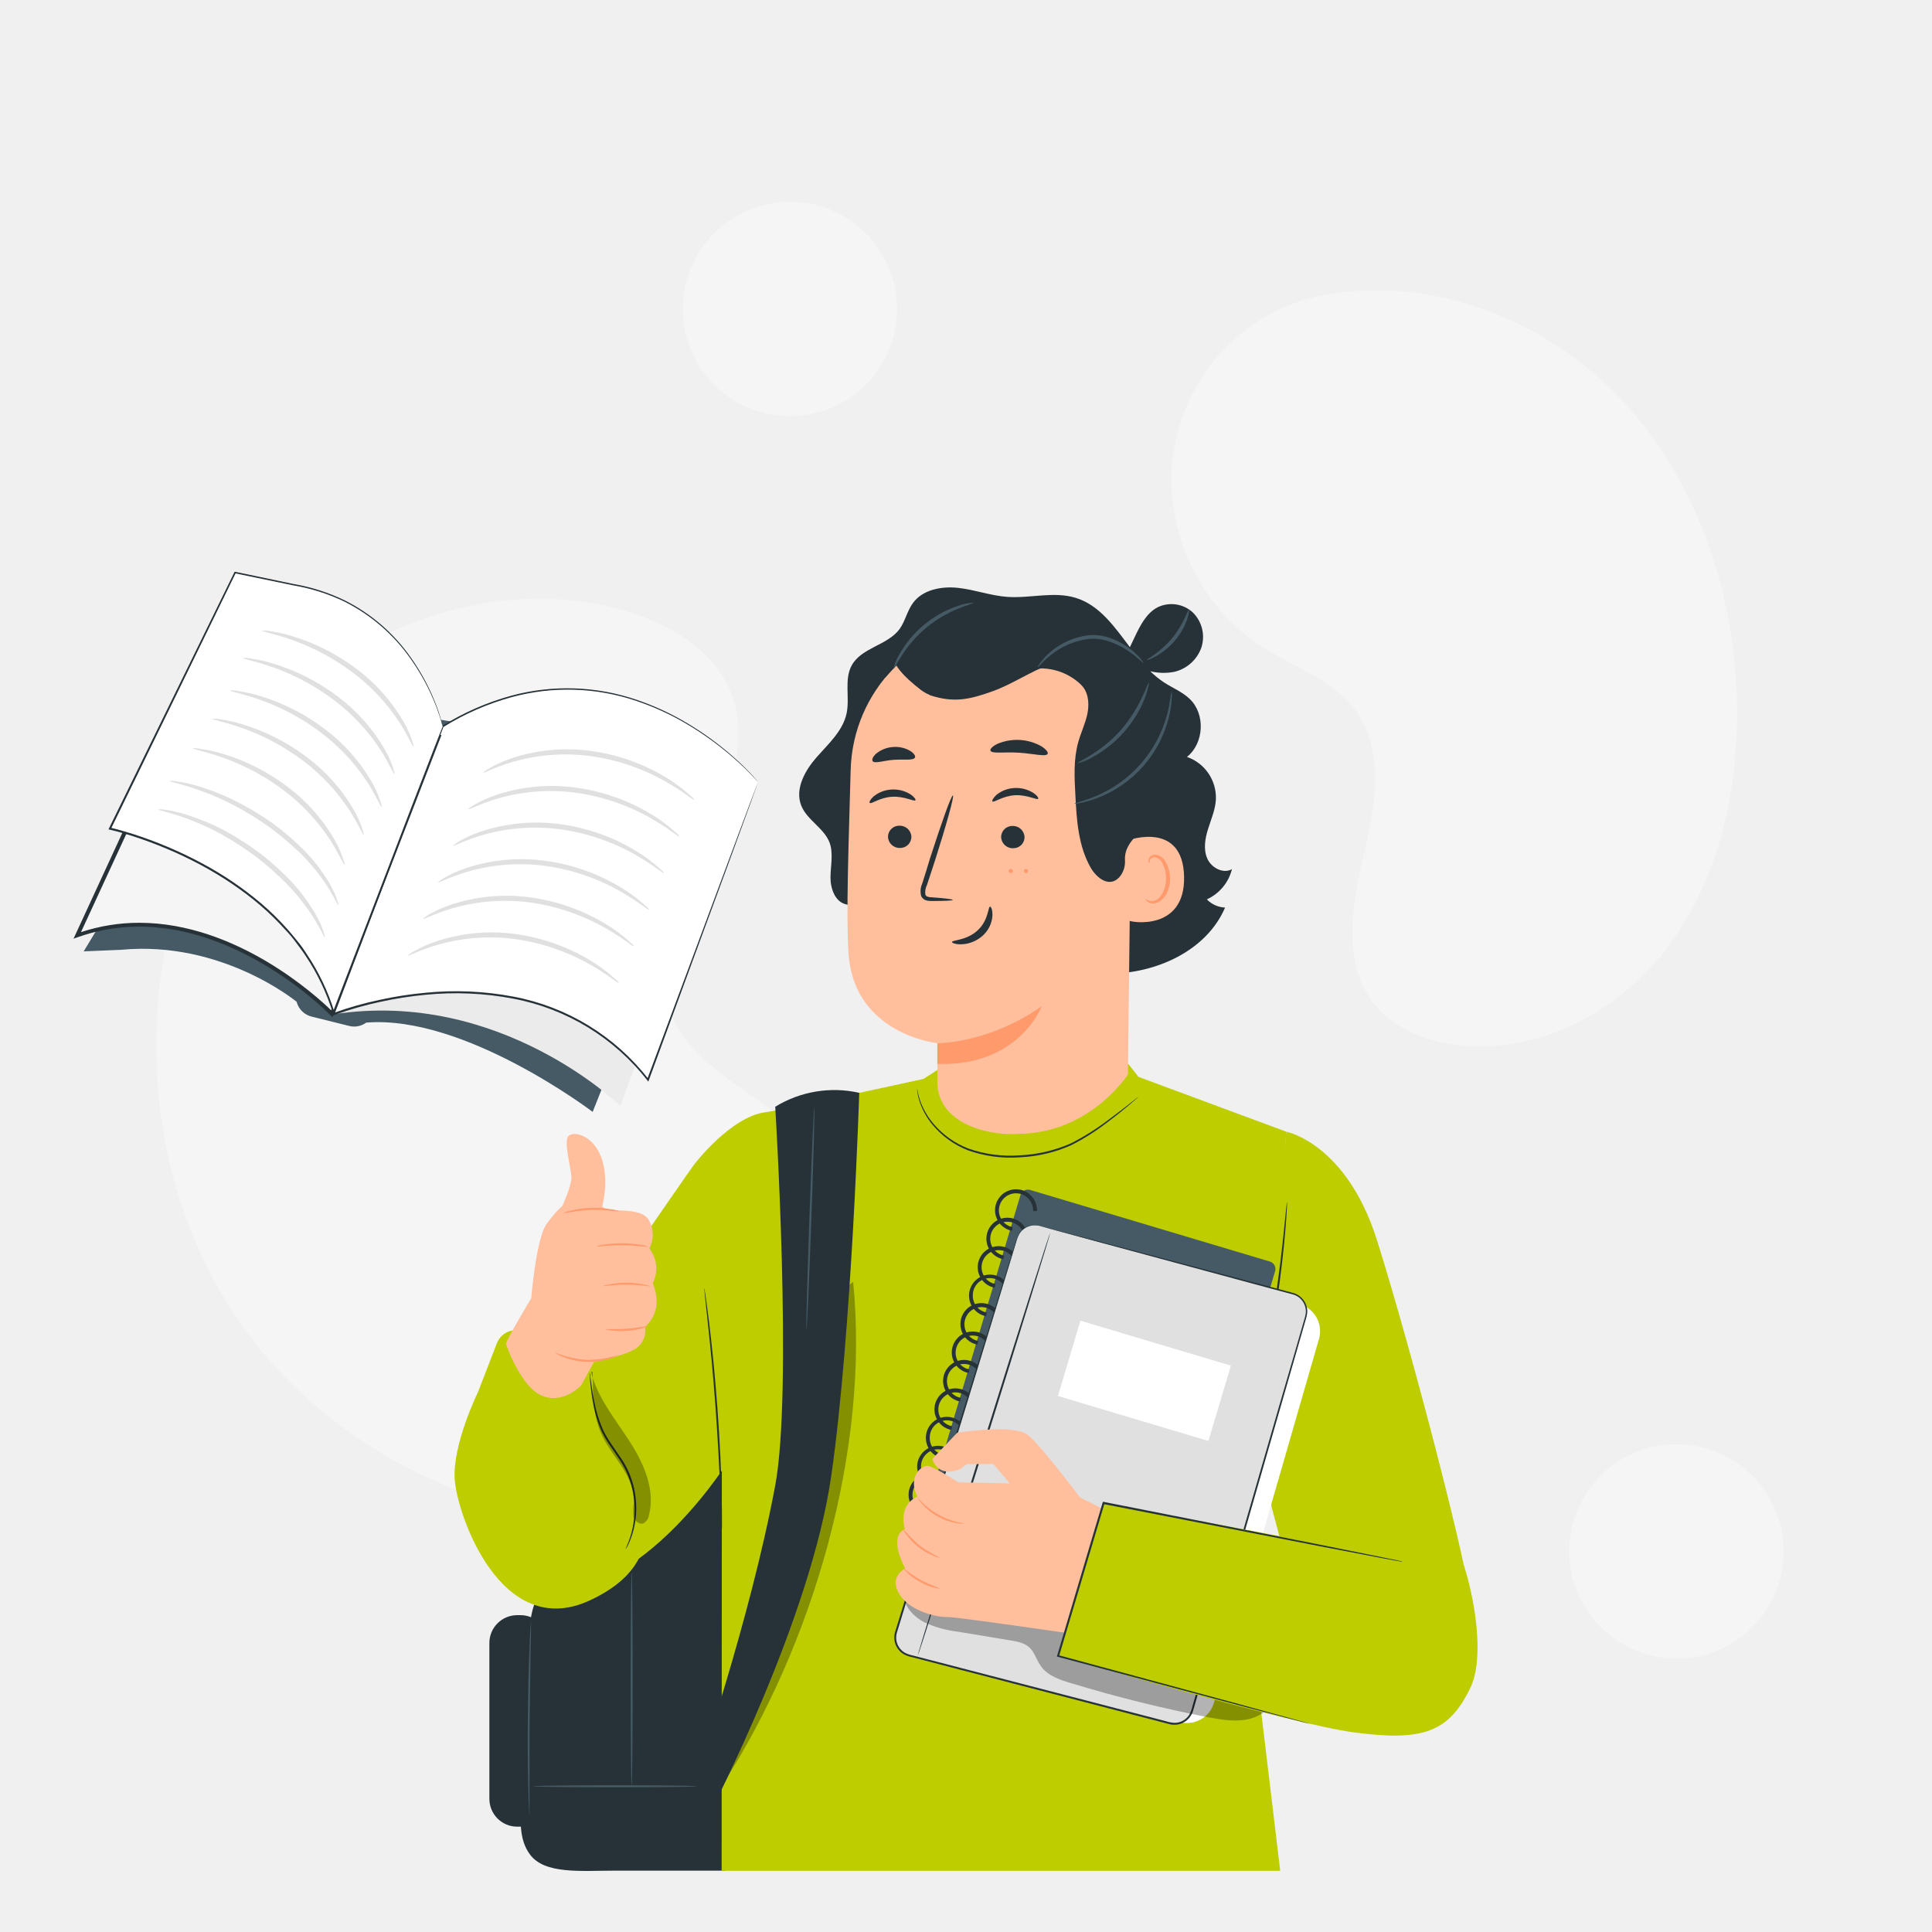
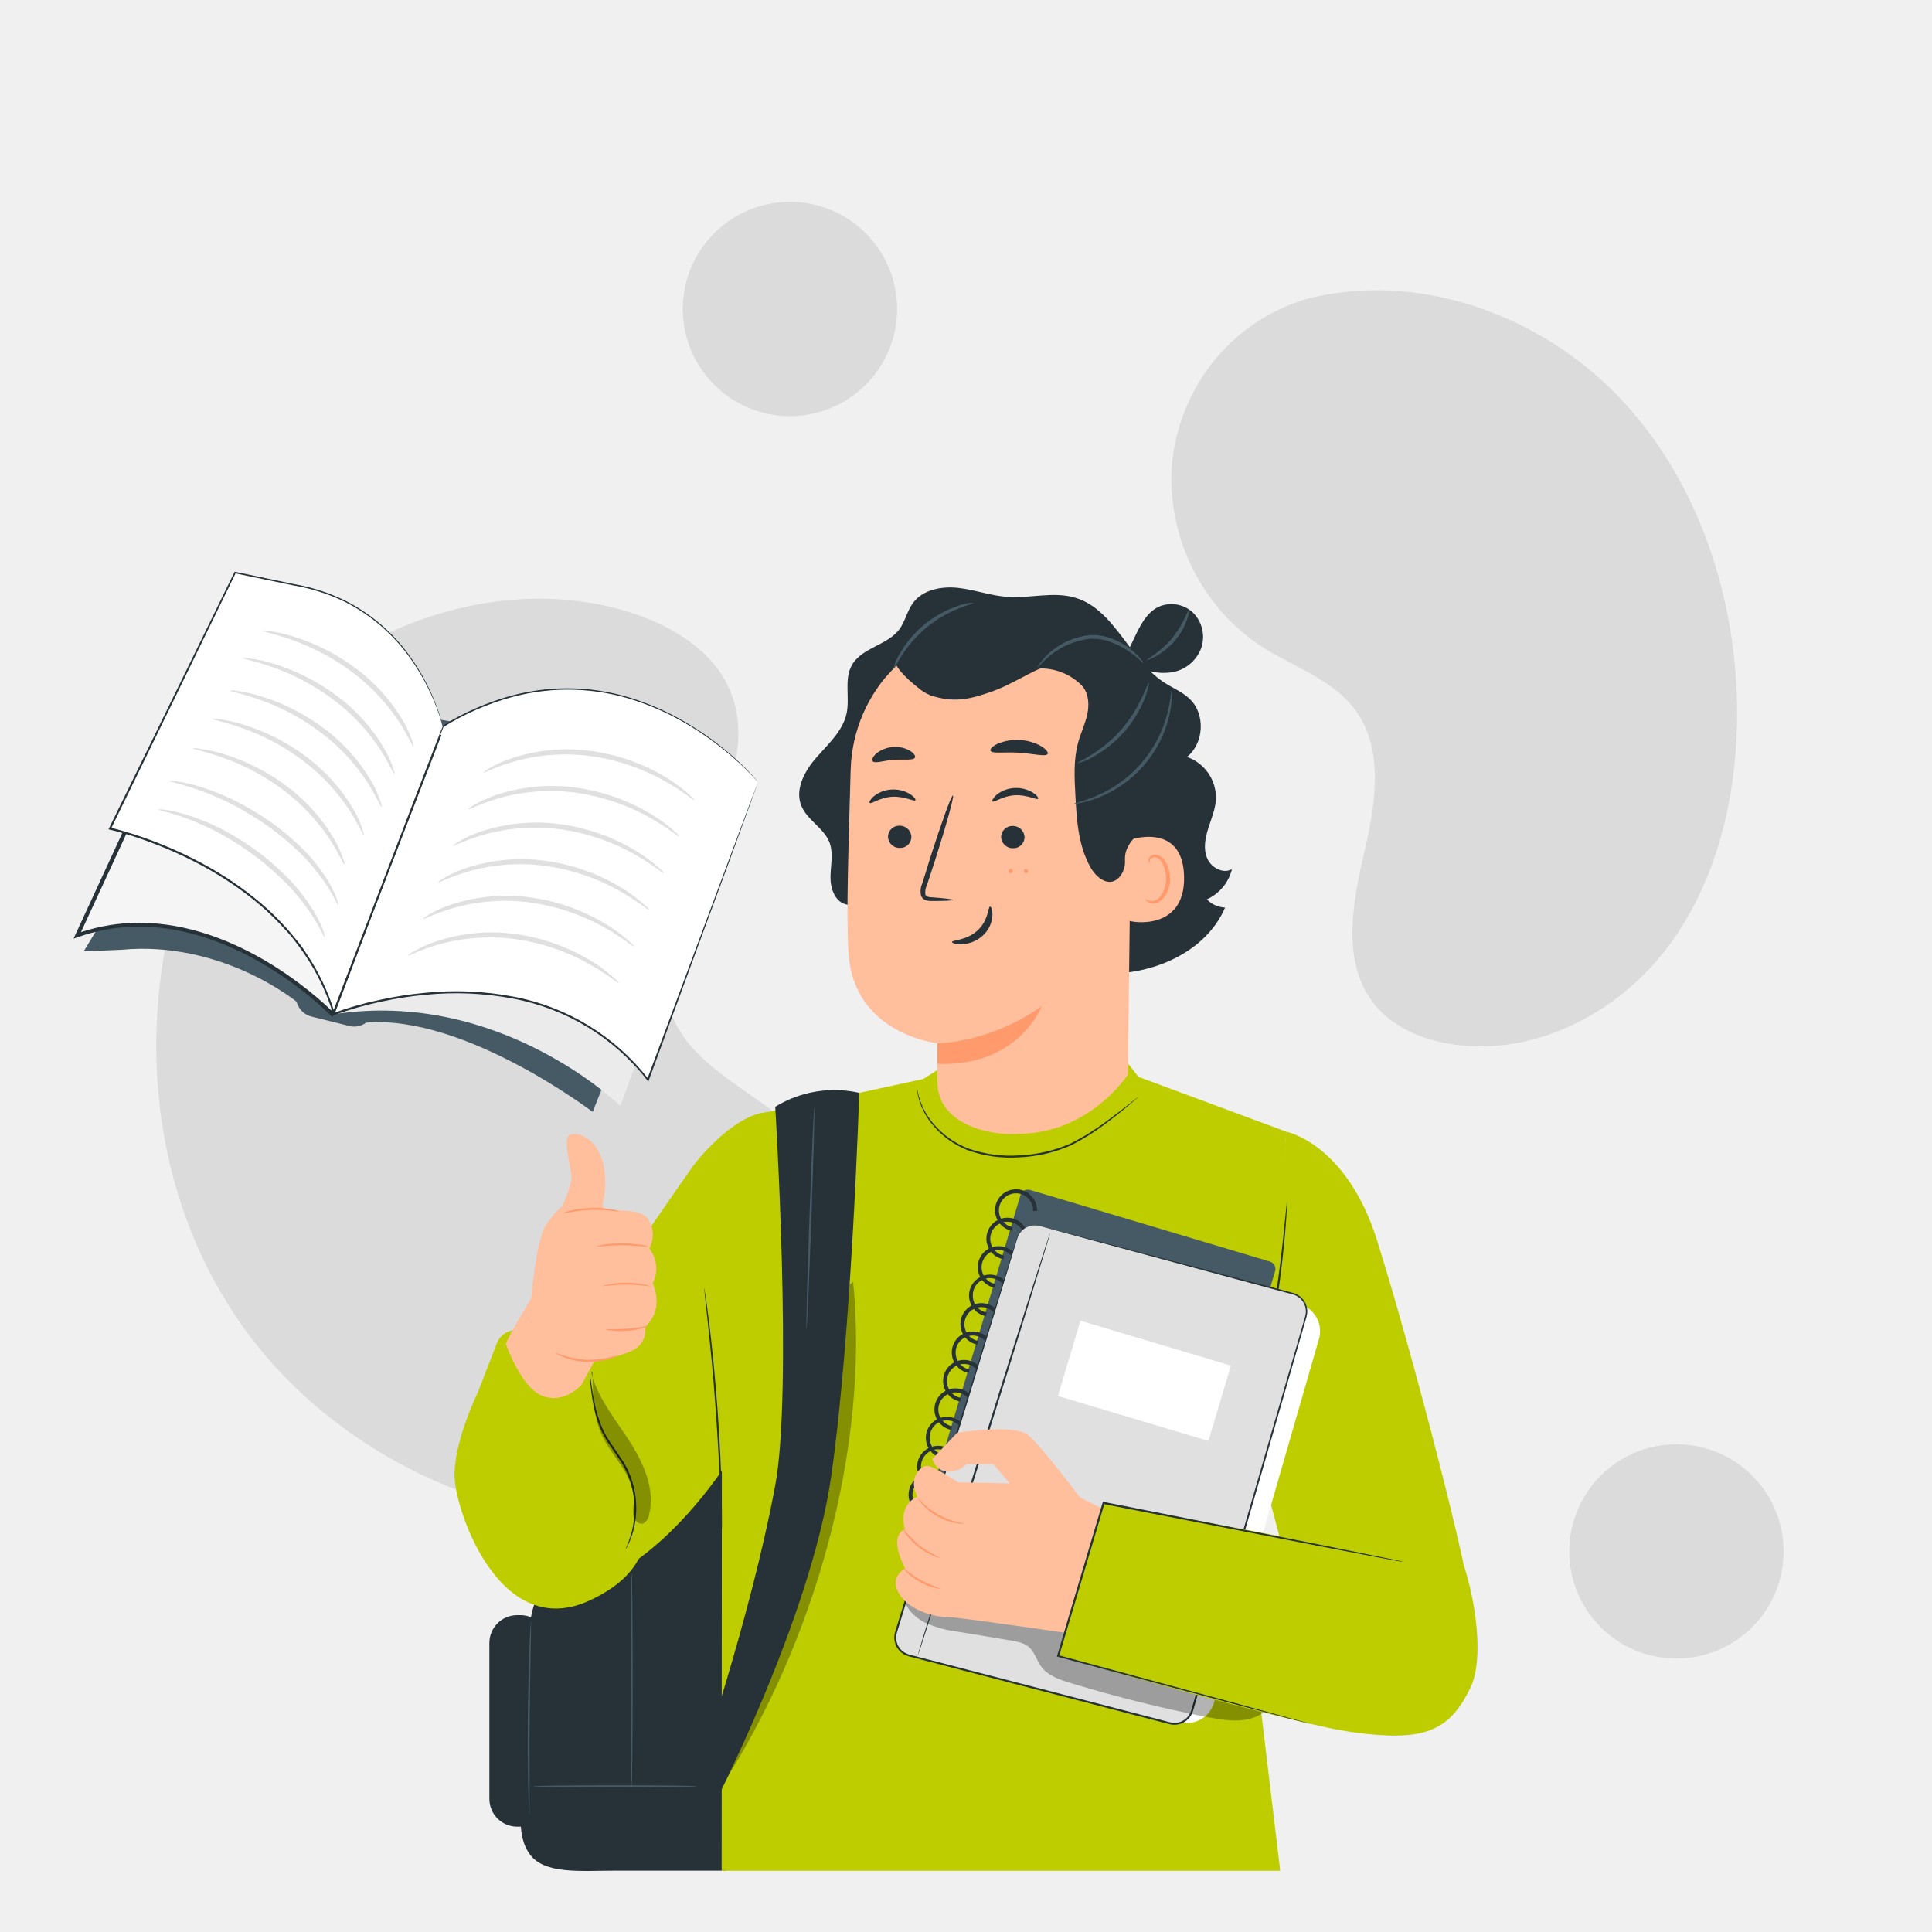
<svg xmlns="http://www.w3.org/2000/svg" viewBox="0 0 500 500" version="1.1" id="svg1578">
  <defs id="defs1582" />
  <g id="freepik--background-simple--inject-6">
-     <path d="m 337.458,77.554 -2.003,0.728 a 48.107,49.41 0 0 0 -31.854,39.335 45.914,47.157 0 0 0 -0.463,6.997 50.478,51.845 0 0 0 23.379,42.707 c 8.311,5.345 18.475,8.508 24.319,16.554 7.589,10.481 4.987,24.978 2.044,37.586 -2.943,12.608 -5.45,27.133 2.139,37.572 4.782,6.549 12.752,9.991 20.668,11.195 20.968,3.26 42.481,-7.654 55.492,-24.572 13.011,-16.918 18.284,-38.957 18.379,-60.478 0.123,-30.127 -9.946,-60.954 -30.709,-82.56 -20.763,-21.605 -52.74,-32.786 -81.392,-25.062 z" style="fill:#f5f5f5;stroke-width:1.381" id="path1347" />
-     <path d="m 167.376,393.367 2.853,-0.418 a 64.254,57.996 0 0 0 54.342,-47.176 68.701,62.01 0 0 0 -20.936,-55.421 c -9.801,-8.144 -22.641,-14.131 -28.496,-24.901 -7.615,-14.014 -0.63,-30.47 6.336,-44.618 6.966,-14.148 13.933,-30.654 6.244,-44.635 -4.817,-8.746 -14.637,-14.583 -24.938,-17.81 -27.236,-8.529 -58.64,-0.535 -80.114,16.422 -21.474,16.957 -33.887,41.691 -39.205,66.893 -7.411,35.37 -1.464,73.85 21.066,103.919 22.53,30.069 62.661,50.387 102.847,47.745 z" style="fill:#f5f5f5;stroke-width:1.76" id="path1349" />
-     <circle cx="433.86" cy="401.5" r="27.73" style="fill:#f5f5f5" id="circle1351" />
-     <circle cx="204.441" cy="79.965" r="27.73" style="fill:#f5f5f5" id="circle1353" />
+     <path d="m 337.458,77.554 -2.003,0.728 a 48.107,49.41 0 0 0 -31.854,39.335 45.914,47.157 0 0 0 -0.463,6.997 50.478,51.845 0 0 0 23.379,42.707 c 8.311,5.345 18.475,8.508 24.319,16.554 7.589,10.481 4.987,24.978 2.044,37.586 -2.943,12.608 -5.45,27.133 2.139,37.572 4.782,6.549 12.752,9.991 20.668,11.195 20.968,3.26 42.481,-7.654 55.492,-24.572 13.011,-16.918 18.284,-38.957 18.379,-60.478 0.123,-30.127 -9.946,-60.954 -30.709,-82.56 -20.763,-21.605 -52.74,-32.786 -81.392,-25.062 z" style="fill:#bbbbbf;stroke-width:1.381;fill-opacity:1;opacity:0.4" id="path1347" />
+     <path d="m 167.376,393.367 2.853,-0.418 a 64.254,57.996 0 0 0 54.342,-47.176 68.701,62.01 0 0 0 -20.936,-55.421 c -9.801,-8.144 -22.641,-14.131 -28.496,-24.901 -7.615,-14.014 -0.63,-30.47 6.336,-44.618 6.966,-14.148 13.933,-30.654 6.244,-44.635 -4.817,-8.746 -14.637,-14.583 -24.938,-17.81 -27.236,-8.529 -58.64,-0.535 -80.114,16.422 -21.474,16.957 -33.887,41.691 -39.205,66.893 -7.411,35.37 -1.464,73.85 21.066,103.919 22.53,30.069 62.661,50.387 102.847,47.745 z" style="fill:#bbbbbf;stroke-width:1.76;fill-opacity:1;opacity:0.4" id="path1349" />
+     <circle cx="433.86" cy="401.5" r="27.73" style="fill:#bbbbbf;fill-opacity:1;opacity:0.4" id="circle1351" />
+     <circle cx="204.441" cy="79.965" r="27.73" style="fill:#bbbbbf;fill-opacity:1;opacity:0.4" id="circle1353" />
  </g>
  <g id="freepik--Book--inject-6" transform="translate(-253.7502,-71.44576)">
    <path d="m 409.4,353.5 -2.27,5.7 c 0,0 -33.13,-25.2 -58.61,-23.1 v 0 a 5.23,5.23 0 0 1 -4.51,0.83 l -9.5,-2.36 a 5.33,5.33 0 0 1 -4,-3.87 v 0 c 0,0 -19.26,-15.92 -45.37,-13.45 l -9.73,0.41 41.16,-68.19 112.34,18.11 z" style="fill:#455a64" id="path1386" />
    <path d="m 418.08,347.3 -3.79,10.36 c 0,0 -31,-30.42 -74.25,-23.72 L 366,286.77 c 0,0 52.75,48.96 52.08,60.53 z" style="fill:#ebebeb" id="path1388" />
    <path d="m 449.92,273.86 c 0,0 -35.12,-42.79 -81.6,-14.39 L 340,333.94 c 0,0 51.75,-20.76 81.42,17 z" style="fill:#ffffff" id="path1390" />
    <path d="m 449.92,273.86 c 0,0 -0.15,0.48 -0.49,1.41 -0.34,0.93 -0.83,2.32 -1.48,4.11 L 442.24,295 c -5,13.51 -12.05,32.79 -20.57,56 l -0.13,0.37 -0.25,-0.31 a 57.45,57.45 0 0 0 -34.69,-21.16 79,79 0 0 0 -22.76,-1 94.56,94.56 0 0 0 -11.69,1.83 89.36,89.36 0 0 0 -11.61,3.3 l -0.41,0.16 -0.54,0.21 0.2,-0.54 c 10.29,-27.07 20,-52.54 28.31,-74.46 v -0.07 h 0.07 a 67.72,67.72 0 0 1 17.83,-7.82 55.6,55.6 0 0 1 32.64,1.09 67.91,67.91 0 0 1 12,5.45 78.55,78.55 0 0 1 14.78,11 c 1.55,1.47 2.68,2.67 3.42,3.49 0.37,0.41 0.64,0.73 0.82,0.95 a 3.9,3.9 0 0 1 0.26,0.33 l -0.29,-0.31 -0.85,-0.92 c -0.75,-0.8 -1.89,-2 -3.45,-3.43 a 80.73,80.73 0 0 0 -14.83,-10.92 68.14,68.14 0 0 0 -11.95,-5.36 55.3,55.3 0 0 0 -32.43,-1 67.2,67.2 0 0 0 -17.68,7.75 l 0.09,-0.11 c -8.31,21.92 -18,47.4 -28.25,74.47 l -0.34,-0.33 0.42,-0.16 a 89.36,89.36 0 0 1 11.64,-3.29 95.36,95.36 0 0 1 11.76,-1.83 79.31,79.31 0 0 1 22.9,1 57.74,57.74 0 0 1 34.94,21.37 l -0.38,0.06 L 442,295 l 5.83,-15.62 c 0.68,-1.8 1.2,-3.18 1.56,-4.12 0.36,-0.94 0.53,-1.4 0.53,-1.4 z" style="fill:#263238" id="path1392" />
    <path d="m 339.6,333.8 c 0,0 -31.21,-32.6 -65.86,-20.29 l 30.64,-66.41 63,14.94 z" style="fill:#f5f5f5" id="path1394" />
    <path d="m 339.78,334.72 -0.54,-0.57 c -0.31,-0.32 -31.38,-32.23 -65.34,-20.17 l -1.12,0.4 31.31,-67.87 0.4,0.1 63.51,15.08 -0.21,0.53 z m -50,-24.46 c 25.25,0 46.06,19.13 49.67,22.65 l 27.26,-70.52 -62,-14.71 -30,65 a 48.09,48.09 0 0 1 15.03,-2.42 z" style="fill:#263238" id="path1396" />
    <path d="m 368.32,259.47 c 0,0 -6.32,-29.08 -35.13,-35.91 l -18.61,-3.88 -32.37,66.23 c 0,0 46.51,10.09 57.88,47.58 z" style="fill:#ffffff" id="path1398" />
    <path d="m 368.32,259.47 a 3.25,3.25 0 0 1 -0.12,0.35 l -0.37,1 c -0.34,0.92 -0.83,2.25 -1.48,4 l -5.68,15.09 c -4.94,13 -12,31.52 -20.36,53.66 l -0.24,0.62 -0.2,-0.64 a 56.34,56.34 0 0 0 -7.07,-14.8 c -0.76,-1.2 -1.67,-2.31 -2.52,-3.49 -0.85,-1.18 -1.8,-2.27 -2.82,-3.33 a 68.73,68.73 0 0 0 -6.4,-6.24 c -9.2,-7.85 -20.7,-13.9 -33.18,-17.93 -1.91,-0.6 -3.83,-1.16 -5.73,-1.6 l -0.32,-0.07 0.14,-0.3 c 11.92,-24.33 23,-47 32.41,-66.2 l 0.08,-0.16 h 0.17 l 15.16,3.17 a 49.68,49.68 0 0 1 13.29,4.28 46.19,46.19 0 0 1 17,14.75 55.73,55.73 0 0 1 6.77,12.87 c 0.58,1.58 0.94,2.82 1.17,3.65 0.23,0.83 0.3,1.28 0.3,1.28 0,0 0,-0.1 -0.1,-0.31 -0.1,-0.21 -0.15,-0.54 -0.27,-1 -0.24,-0.83 -0.63,-2 -1.23,-3.62 a 56.39,56.39 0 0 0 -6.85,-12.77 46.18,46.18 0 0 0 -16.95,-14.58 49.53,49.53 0 0 0 -13.21,-4.2 l -15.17,-3.14 0.24,-0.12 -32.34,66.31 -0.18,-0.37 c 1.93,0.45 3.85,1 5.78,1.62 a 105.91,105.91 0 0 1 17.9,7.57 87.31,87.31 0 0 1 15.45,10.47 69.7,69.7 0 0 1 6.44,6.29 c 1,1.07 1.9,2.25 2.84,3.36 0.94,1.11 1.76,2.31 2.53,3.52 a 57.13,57.13 0 0 1 7.11,14.94 h -0.43 c 8.47,-22.08 15.55,-40.56 20.52,-53.53 2.5,-6.47 4.46,-11.57 5.81,-15.06 0.67,-1.73 1.19,-3.06 1.55,-4 l 0.41,-1 c 0.09,-0.22 0.15,-0.34 0.15,-0.34 z" style="fill:#263238" id="path1400" />
    <path d="m 321.52,234.65 c 0,0.23 2.94,0.72 7.46,2.28 a 58.77,58.77 0 0 1 16.23,8.69 51.26,51.26 0 0 1 12,12.91 c 2.35,3.71 3.29,6.2 3.56,6.15 0.1,0 -0.06,-0.65 -0.44,-1.79 a 26.6,26.6 0 0 0 -2.16,-4.72 45.77,45.77 0 0 0 -12,-13.5 53.34,53.34 0 0 0 -16.91,-8.62 37.75,37.75 0 0 0 -5.64,-1.26 6.34,6.34 0 0 0 -2.1,-0.14 z" style="fill:#e0e0e0" id="path1402" />
    <path d="m 316.6,241.74 c 0,0.23 2.93,0.72 7.46,2.28 a 58.77,58.77 0 0 1 16.23,8.69 51.26,51.26 0 0 1 12,12.91 c 2.35,3.71 3.29,6.21 3.56,6.15 0.1,0 -0.06,-0.65 -0.44,-1.79 a 26.58,26.58 0 0 0 -2.16,-4.71 45.66,45.66 0 0 0 -12,-13.51 53.08,53.08 0 0 0 -16.91,-8.61 35.36,35.36 0 0 0 -5.64,-1.26 6.22,6.22 0 0 0 -2.1,-0.15 z" style="fill:#e0e0e0" id="path1404" />
    <path d="m 313.22,250.13 c 0,0.24 2.93,0.73 7.46,2.29 a 58.77,58.77 0 0 1 16.23,8.69 51.28,51.28 0 0 1 12,12.91 c 2.35,3.71 3.29,6.2 3.55,6.15 0.26,-0.05 -0.05,-0.65 -0.43,-1.79 a 26.6,26.6 0 0 0 -2.16,-4.72 45.68,45.68 0 0 0 -12,-13.5 53.2,53.2 0 0 0 -16.9,-8.62 38,38 0 0 0 -5.64,-1.26 6.57,6.57 0 0 0 -2.11,-0.15 z" style="fill:#e0e0e0" id="path1406" />
    <path d="m 308.63,257.45 c 0,0.24 2.93,0.73 7.46,2.29 a 58.5,58.5 0 0 1 16.23,8.69 51.28,51.28 0 0 1 12,12.91 c 2.35,3.71 3.29,6.2 3.55,6.15 0.11,0 -0.05,-0.65 -0.43,-1.79 a 26.6,26.6 0 0 0 -2.16,-4.72 45.68,45.68 0 0 0 -12,-13.5 53,53 0 0 0 -16.9,-8.62 38,38 0 0 0 -5.64,-1.26 6.57,6.57 0 0 0 -2.11,-0.15 z" style="fill:#e0e0e0" id="path1408" />
    <path d="m 303.61,265.11 c 0,0.23 2.93,0.72 7.46,2.28 a 58.77,58.77 0 0 1 16.23,8.69 51.45,51.45 0 0 1 12,12.91 c 2.35,3.71 3.29,6.21 3.55,6.15 0.26,-0.06 -0.05,-0.65 -0.43,-1.79 a 26.58,26.58 0 0 0 -2.16,-4.71 45.58,45.58 0 0 0 -12,-13.51 52.94,52.94 0 0 0 -16.9,-8.61 35.6,35.6 0 0 0 -5.64,-1.26 6.22,6.22 0 0 0 -2.11,-0.15 z" style="fill:#e0e0e0" id="path1410" />
    <path d="m 297.57,273.54 c 0,0.24 3.19,0.76 8.1,2.53 a 71.11,71.11 0 0 1 8.35,3.64 85.62,85.62 0 0 1 9.42,5.78 77.59,77.59 0 0 1 8.27,7 52.17,52.17 0 0 1 5.55,6.56 c 2.79,3.94 3.77,6.66 4.05,6.6 0.1,0 -0.09,-0.7 -0.53,-1.94 a 13.72,13.72 0 0 0 -1,-2.21 23,23 0 0 0 -1.62,-2.85 44.29,44.29 0 0 0 -5.44,-6.88 66.82,66.82 0 0 0 -8.4,-7.24 73.71,73.71 0 0 0 -9.71,-5.84 60.74,60.74 0 0 0 -8.61,-3.49 35,35 0 0 0 -3.46,-0.95 21.76,21.76 0 0 0 -2.65,-0.52 7.56,7.56 0 0 0 -2.32,-0.19 z" style="fill:#e0e0e0" id="path1412" />
    <path d="m 294.66,280.93 c 0,0.24 3.21,0.75 8.1,2.6 a 68.4,68.4 0 0 1 8.3,3.83 83.27,83.27 0 0 1 9.26,6.05 78.37,78.37 0 0 1 8.07,7.22 55.93,55.93 0 0 1 5.42,6.68 c 2.74,4 3.74,6.72 4,6.67 0.1,0 -0.09,-0.71 -0.52,-2 a 13.84,13.84 0 0 0 -1,-2.23 21.23,21.23 0 0 0 -1.58,-2.87 47.8,47.8 0 0 0 -5.29,-7 69.77,69.77 0 0 0 -8.19,-7.47 74.77,74.77 0 0 0 -9.56,-6.12 59.55,59.55 0 0 0 -8.63,-3.67 31.4,31.4 0 0 0 -3.47,-1 19,19 0 0 0 -2.66,-0.54 7.48,7.48 0 0 0 -2.25,-0.15 z" style="fill:#e0e0e0" id="path1414" />
    <path d="m 359.32,318.73 c 0.16,0.2 2.78,-1.32 7.6,-2.75 a 49.3,49.3 0 0 1 20,-1.52 54.52,54.52 0 0 1 19.65,6.67 c 4.64,2.66 7.09,4.84 7.27,4.68 0.18,-0.16 -0.48,-0.66 -1.59,-1.64 a 39.44,39.44 0 0 0 -5.12,-3.79 50.89,50.89 0 0 0 -20.13,-7.23 45.43,45.43 0 0 0 -20.57,2 31.51,31.51 0 0 0 -5.41,2.41 c -1.18,0.64 -1.76,1.1 -1.7,1.17 z" style="fill:#e0e0e0" id="path1416" />
    <path d="m 363.23,309.26 c 0.16,0.2 2.78,-1.32 7.6,-2.75 a 49.28,49.28 0 0 1 20,-1.52 54.52,54.52 0 0 1 19.65,6.67 c 4.64,2.65 7.09,4.84 7.26,4.68 0.17,-0.16 -0.47,-0.66 -1.58,-1.65 a 38.63,38.63 0 0 0 -5.12,-3.78 50.73,50.73 0 0 0 -20.15,-7.23 45.59,45.59 0 0 0 -20.57,1.94 32.2,32.2 0 0 0 -5.41,2.42 c -1.16,0.69 -1.74,1.15 -1.68,1.22 z" style="fill:#e0e0e0" id="path1418" />
    <path d="m 367.13,299.79 c 0.16,0.2 2.78,-1.33 7.61,-2.75 a 49.05,49.05 0 0 1 20,-1.52 54.32,54.32 0 0 1 19.66,6.67 c 4.63,2.65 7.08,4.84 7.26,4.67 0.18,-0.17 -0.47,-0.65 -1.58,-1.64 a 38.18,38.18 0 0 0 -5.13,-3.78 50.46,50.46 0 0 0 -20.15,-7.23 45.54,45.54 0 0 0 -20.56,1.94 32.2,32.2 0 0 0 -5.41,2.42 c -1.17,0.69 -1.76,1.15 -1.7,1.22 z" style="fill:#e0e0e0" id="path1420" />
    <path d="m 371,290.31 c 0.16,0.21 2.78,-1.32 7.61,-2.75 a 49.25,49.25 0 0 1 20,-1.51 54.33,54.33 0 0 1 19.66,6.66 c 4.63,2.66 7.08,4.84 7.26,4.68 0.18,-0.16 -0.47,-0.65 -1.58,-1.64 a 40.4,40.4 0 0 0 -5.13,-3.79 50.83,50.83 0 0 0 -20.15,-7.23 45.67,45.67 0 0 0 -20.56,1.95 31.94,31.94 0 0 0 -5.42,2.42 c -1.12,0.69 -1.69,1.14 -1.69,1.21 z" style="fill:#e0e0e0" id="path1422" />
    <path d="m 375,280.84 c 0.16,0.21 2.78,-1.32 7.6,-2.75 a 49.15,49.15 0 0 1 20,-1.51 54.33,54.33 0 0 1 19.66,6.66 c 4.63,2.66 7.08,4.84 7.26,4.68 0.18,-0.16 -0.47,-0.66 -1.58,-1.64 a 40.4,40.4 0 0 0 -5.13,-3.79 50.89,50.89 0 0 0 -20.15,-7.23 45.43,45.43 0 0 0 -20.57,1.95 32.25,32.25 0 0 0 -5.41,2.41 c -1.2,0.69 -1.79,1.15 -1.68,1.22 z" style="fill:#e0e0e0" id="path1424" />
    <path d="m 378.86,271.37 c 0.16,0.2 2.78,-1.32 7.6,-2.75 a 49.3,49.3 0 0 1 20,-1.52 54.45,54.45 0 0 1 19.65,6.67 c 4.64,2.65 7.09,4.84 7.27,4.68 0.18,-0.16 -0.48,-0.66 -1.58,-1.65 a 41.52,41.52 0 0 0 -5.1,-3.8 50.73,50.73 0 0 0 -20.15,-7.23 45.43,45.43 0 0 0 -20.55,1.97 31.51,31.51 0 0 0 -5.41,2.41 c -1.21,0.69 -1.79,1.15 -1.73,1.22 z" style="fill:#e0e0e0" id="path1426" />
  </g>
  <g id="freepik--Character--inject-6">
    <rect x="126.65" y="418" width="15.25" height="54.74" rx="7.2" style="fill:#263238" id="rect1429" />
    <path d="M187.81,484.12s-19.88,0-28.65,0-18.21,1-22-4.18c-3-4-2.46-9.39-2.23-14.23q1-20.43,1.93-40.86c.17-3.69.37-7.46,1.91-10.91s8.49-51.18,12.67-52h35.42Z" style="fill:#263238" id="path1431" />
    <path d="M180.36,462.29c0,.14-9.49.26-21.2.26s-21.2-.12-21.2-.26,9.49-.27,21.2-.27S180.36,462.14,180.36,462.29Z" style="fill:#455a64" id="path1433" />
    <path d="M163.47,407c.15,0,.26,12.36.26,27.61s-.11,27.62-.26,27.62-.26-12.36-.26-27.62S163.33,407,163.47,407Z" style="fill:#455a64" id="path1435" />
    <path d="M137,469.52a1.69,1.69,0,0,1-.06-.51c0-.39,0-.87-.07-1.45-.06-1.27-.11-3.1-.16-5.36-.1-4.52-.16-10.77-.1-17.67s.22-13.16.4-17.68c.08-2.26.17-4.09.24-5.35l.1-1.46a1.82,1.82,0,0,1,.07-.5,1.81,1.81,0,0,1,0,.51v1.45c0,1.35,0,3.16-.09,5.36-.06,4.59-.14,10.8-.24,17.67s0,13.07-.05,17.67c0,2.2,0,4,0,5.36,0,.58,0,1.06,0,1.45A2,2,0,0,1,137,469.52Z" style="fill:#455a64" id="path1437" />
    <path d="M332.89,292.88s15.55,3,23.47,28.07c9.05,28.71,24.32,87.57,24.2,94.36S363.12,433,363.12,433l-24.81-8.27-13-49Z" style="fill:#BDCD00" id="path1439" />
    <path d="M332.89,292.88l-38.26-14.19L292,275.33l-49.34,1.53L239,279.22s-37.09,8.13-40.93,8.63c-9,1.15-18.43,13.53-18.43,13.53-1,1.15-47.56,68.93-47.56,68.93L142.93,413s5.13,1.81,19.88-7.86c11.68-7.67,20.76-19.81,24-24.53l-.05,103.55H331.32l-7.87-65.68Z" style="fill:#BDCD00" id="path1441" />
    <path d="M325.55,361.1a1.64,1.64,0,0,1,.06-.51c.08-.39.17-.87.28-1.45l1.07-5.32c.89-4.49,2-10.72,3.08-17.62s1.77-13.2,2.24-17.75c.23-2.22.41-4.05.55-5.4.06-.59.11-1.07.16-1.47a1.85,1.85,0,0,1,.09-.51,1.93,1.93,0,0,1,0,.52c0,.4,0,.88-.06,1.48-.06,1.28-.19,3.13-.38,5.41-.38,4.57-1.06,10.87-2.1,17.79s-2.25,13.14-3.23,17.62c-.49,2.24-.91,4.05-1.23,5.29-.15.57-.27,1.05-.38,1.43A2.1,2.1,0,0,1,325.55,361.1Z" style="fill:#263238" id="path1443" />
    <path d="M182.25,333.38a3.14,3.14,0,0,1,.13.63c.07.46.16,1.06.28,1.79.23,1.57.53,3.83.88,6.64.69,5.61,1.5,13.38,2.13,22s1,16.41,1.08,22.05c.06,2.83.09,5.12.09,6.7,0,.74,0,1.34,0,1.82a3.91,3.91,0,0,1,0,.63,2.91,2.91,0,0,1-.07-.63c0-.47-.05-1.08-.08-1.82-.07-1.64-.15-3.91-.26-6.68-.23-5.65-.61-13.44-1.23-22s-1.38-16.35-2-22c-.3-2.76-.54-5-.71-6.65-.08-.74-.14-1.34-.18-1.81A2.6,2.6,0,0,1,182.25,333.38Z" style="fill:#263238" id="path1445" />
    <path d="M294.61,283.82a3.21,3.21,0,0,1-.5.51c-.35.31-.87.77-1.54,1.34-1.36,1.16-3.34,2.79-5.88,4.7a59.78,59.78,0,0,1-9.44,6,36.86,36.86,0,0,1-13.31,3.14,32.78,32.78,0,0,1-13.53-1.85,22.62,22.62,0,0,1-9-6.5,18.27,18.27,0,0,1-3.58-6.62,13.18,13.18,0,0,1-.42-2,2.94,2.94,0,0,1-.07-.71,3.28,3.28,0,0,1,.17.69,20.17,20.17,0,0,0,.51,2,19,19,0,0,0,3.67,6.44,22.55,22.55,0,0,0,8.94,6.29A32.83,32.83,0,0,0,263.92,299a37.17,37.17,0,0,0,13.13-3.05,63.09,63.09,0,0,0,9.42-5.85c2.56-1.87,4.58-3.46,6-4.56l1.6-1.27A5.69,5.69,0,0,1,294.61,283.82Z" style="fill:#263238" id="path1447" />
    <g style="opacity:0.3" id="g1451">
      <path d="M220.8,331.75c-5.76,4-6.46,12.07-6.78,19.07-1.35,28.74-19.69,83.61-27.23,111.37C210.53,425.51,225.09,375.24,220.8,331.75Z" id="path1449" />
    </g>
    <path d="M222.37,282.82s-1.92,61.85-7.22,99-31,86.51-31,86.51L180,460.2S194.2,419,200.63,384.43c4.55-24.41,0-98,0-98A29.21,29.21,0,0,1,222.37,282.82Z" style="fill:#263238" id="path1453" />
    <path d="M208.72,344.06c-.14,0,.19-12.88.75-28.76s1.13-28.75,1.27-28.74-.19,12.88-.75,28.76S208.86,344.07,208.72,344.06Z" style="fill:#455a64" id="path1455" />
    <path d="M128.6,347.61l-4.93,12.74s-6.54,13.33-6,22.39,11.92,42.16,35,31.43S164.19,386,164.19,386l-10.84-29.68-17-11.19A5.22,5.22,0,0,0,128.6,347.61Z" style="fill:#BDCD00" id="path1457" />
    <path d="M155.84,312.21c1.51,2,10.22-.3,12.2,3.77a7.54,7.54,0,0,1,0,7.14,8.35,8.35,0,0,1,.88,9,11.64,11.64,0,0,1,.93,6,8.93,8.93,0,0,1-2.93,5.29,5.54,5.54,0,0,1-2.28,5.53c-3,2-10.94,3.54-10.94,3.54l-3.26,6s-4.52,5-10.12,2.76-9.38-13.41-9.38-13.41c.25-1.43,6.54-11.84,6.54-11.84s1.25-15.49,4-19.26,4-4.53,4-4.53,2.4-5.17,2.4-7.39-2.06-9.32-.82-10.76,6.31-.44,8.53,5.43S155.84,312.21,155.84,312.21Z" style="fill:#ffbf9d" id="path1459" />
    <path d="M167.75,322.65c0,.16-3-.36-6.68-.38s-6.67.46-6.7.3a6.44,6.44,0,0,1,1.93-.47,30.06,30.06,0,0,1,9.53.06A6.5,6.5,0,0,1,167.75,322.65Z" style="fill:#ff9a6c" id="path1461" />
    <path d="M168.44,332.88c0,.16-2.82-.41-6.3-.41s-6.28.52-6.31.36a22.42,22.42,0,0,1,12.61.05Z" style="fill:#ff9a6c" id="path1463" />
    <path d="M167.74,343.21a15.32,15.32,0,0,1-5.47,1.18,15.6,15.6,0,0,1-5.59-.36c0-.15,2.5.07,5.55-.16S167.7,343.06,167.74,343.21Z" style="fill:#ff9a6c" id="path1465" />
    <path d="M160.1,350.64a7.62,7.62,0,0,1-2.31,1,18,18,0,0,1-12-.45,7.78,7.78,0,0,1-2.22-1.19,26.57,26.57,0,0,0,8.22,1.93A26.34,26.34,0,0,0,160.1,350.64Z" style="fill:#ff9a6c" id="path1467" />
    <path d="M160.19,313.49c0,.17-3.23-.52-7.23-.37s-7.14,1-7.18.83a7,7,0,0,1,2-.67,25.69,25.69,0,0,1,5.14-.69,25.33,25.33,0,0,1,5.16.36A7.3,7.3,0,0,1,160.19,313.49Z" style="fill:#ff9a6c" id="path1469" />
    <path d="M161.93,400.88c-.05,0,.26-.63.7-1.77a22.66,22.66,0,0,0,1.32-5,23.82,23.82,0,0,0-.09-7.61,22.59,22.59,0,0,0-3.41-8.61c-1.82-2.78-3.85-5.32-5-8.06a32.86,32.86,0,0,1-2.1-7.45c-.36-2.17-.53-3.94-.64-5.17,0-.56-.08-1-.11-1.41a1.53,1.53,0,0,1,0-.49,1.9,1.9,0,0,1,.11.48c0,.38.12.84.2,1.4.17,1.22.4,3,.81,5.12a32.84,32.84,0,0,0,2.17,7.33c1.12,2.66,3.12,5.15,5,8a22.37,22.37,0,0,1,3.45,8.81,23.58,23.58,0,0,1,0,7.75,21.2,21.2,0,0,1-1.5,5,11.77,11.77,0,0,1-.63,1.28A2.46,2.46,0,0,1,161.93,400.88Z" style="fill:#263238" id="path1471" />
    <g style="opacity:0.3" id="g1475">
      <path d="M152.94,355c.13.54.29,1.06.46,1.58V355Z" id="path1473" />
    </g>
    <g style="opacity:0.3" id="g1479">
      <path d="M162.86,372.89c-3.43-5.28-7.52-10.33-9.46-16.27,0,5.05.24,10.19,2.35,14.75,1.39,3,3.51,5.57,5.28,8.35s3.22,5.95,3,9.24a11.39,11.39,0,0,0-.09,3.49c.29,1.14,1.46,2.18,2.56,1.79a2.81,2.81,0,0,0,1.45-2.09C169.67,385.53,166.58,378.63,162.86,372.89Z" id="path1477" />
    </g>
    <path d="M318.83,224.94c-2.29,1.29-5.36-.37-6.4-2.78s-.55-5.19.24-7.7,1.88-5,2-7.57a11.15,11.15,0,0,0-7.49-11c4.45-3.53,4.82-11.1.72-15-1.91-1.85-4.46-2.85-6.68-4.3a24.2,24.2,0,0,1-3.53-2.87,14.47,14.47,0,0,0,6.07.18,9.81,9.81,0,0,0,7.13-6.24,8.9,8.9,0,0,0-2.15-9.12,8.17,8.17,0,0,0-9.18-1.36c-2.87,1.52-4.45,4.65-5.85,7.58l-1.3,2.73c-4.05-5.36-7.86-10.91-14.1-12.79-5.67-1.71-11.76.2-17.66-.23-4.3-.31-8.42-1.87-12.7-2.33s-9.16.44-11.69,3.93c-1.49,2.05-2,4.7-3.46,6.74-3.1,4.2-9.79,4.77-12.34,9.33-2.07,3.7-.48,8.38-1.37,12.53-1,4.52-4.68,7.82-7.73,11.28s-5.7,8.24-4,12.53c1.5,3.77,5.9,5.8,7.34,9.6,1,2.77.28,5.85.23,8.81s1.13,6.48,4,7.15l32.85,8.68c11.31,4.6,23,9.28,35.2,9.26s25.25-5.88,30.07-17.1a7,7,0,0,1-4.72-2.12A11.69,11.69,0,0,0,318.83,224.94Z" style="fill:#263238" id="path1481" />
    <path d="M291.91,235.25c2.71-8.33,5.38-16.73,6.62-25.4s1-17.72-2.09-25.93c-.46-1.25-4.4-9.6-5.73-9.47-.94.09,1.49,7.89,1,8.71-4.56,7.83-5.8,17.24-5.07,26.27a118.74,118.74,0,0,0,5.26,25.82" style="fill:#263238" id="path1483" />
    <path d="M259.32,161l-2,.11a39.29,39.29,0,0,0-37.17,38.17c-.51,19-1.22,37.31-.55,47.47,1.39,21,23,23.24,23,23.24v10.86c.93,11.08,15.28,13.07,20.72,12.59,18.79,0,28.59-15.38,28.59-15.38l.88-76.27C293.49,179.86,281.3,161.14,259.32,161Z" style="fill:#ffbf9d" id="path1485" />
    <path d="M242.58,270s13.31.07,27-9.57c0,0-5.86,15.67-27,14.9Z" style="fill:#ff9a6c" id="path1487" />
    <path d="M229.81,216.57a3,3,0,0,0,3.06,2.88,2.89,2.89,0,0,0,3-2.88,3,3,0,0,0-3.06-2.88A2.89,2.89,0,0,0,229.81,216.57Z" style="fill:#263238" id="path1489" />
    <path d="M225.09,207.8c.39.38,2.58-1.43,5.81-1.6s5.7,1.33,6,.91c.16-.18-.26-.87-1.33-1.57a8.28,8.28,0,0,0-4.85-1.21,7.94,7.94,0,0,0-4.6,1.76C225.19,206.91,224.89,207.64,225.09,207.8Z" style="fill:#263238" id="path1491" />
    <path d="M259.09,216.64a3,3,0,0,0,3.06,2.88,2.88,2.88,0,0,0,3-2.88,3,3,0,0,0-3.06-2.88A2.88,2.88,0,0,0,259.09,216.64Z" style="fill:#263238" id="path1493" />
    <path d="M256.85,207.41c.4.38,2.59-1.43,5.82-1.6s5.69,1.33,6,.91c.17-.18-.25-.87-1.33-1.57a8.24,8.24,0,0,0-4.84-1.21,8,8,0,0,0-4.61,1.76C257,206.52,256.66,207.25,256.85,207.41Z" style="fill:#263238" id="path1495" />
    <path d="M246.58,232.9c0-.19-2-.43-5.31-.67-.83,0-1.62-.16-1.79-.72a4.19,4.19,0,0,1,.42-2.48q1-3.06,2.11-6.42c2.91-9.14,5-16.64,4.6-16.75s-3,7.2-5.94,16.34q-1,3.38-2,6.46a4.83,4.83,0,0,0-.26,3.26,2.1,2.1,0,0,0,1.43,1.14,6.14,6.14,0,0,0,1.41.12C244.54,233.18,246.57,233.08,246.58,232.9Z" style="fill:#263238" id="path1497" />
    <path d="M256.22,234.63c-.53,0-.35,3.51-3.22,6.16s-6.63,2.47-6.63,3c0,.22.87.64,2.45.6a8.75,8.75,0,0,0,5.55-2.28,7.61,7.61,0,0,0,2.47-5.15C256.9,235.44,256.46,234.59,256.22,234.63Z" style="fill:#263238" id="path1499" />
    <path d="M256.33,194.27c.36.87,3.57.28,7.39.53s6.95,1.12,7.41.31c.2-.39-.37-1.19-1.66-2a12.95,12.95,0,0,0-11.28-.63C256.83,193.13,256.17,193.86,256.33,194.27Z" style="fill:#263238" id="path1501" />
    <path d="M225.85,197c.61.7,2.79-.18,5.47-.36s5,.23,5.46-.57c.21-.39-.19-1.1-1.22-1.74a7.54,7.54,0,0,0-4.51-1,7.68,7.68,0,0,0-4.3,1.71C225.85,195.86,225.58,196.63,225.85,197Z" style="fill:#263238" id="path1503" />
    <path d="M291.89,217.51c.35-.18,14.24-5.06,14.55,9.36s-14.23,11.76-14.26,11.35S291.89,217.51,291.89,217.51Z" style="fill:#ffbf9d" id="path1505" />
    <path d="M296.46,232.66c.06,0,.26.17.69.35a2.48,2.48,0,0,0,1.87,0c1.52-.59,2.75-3,2.76-5.64a8.26,8.26,0,0,0-.78-3.58,2.91,2.91,0,0,0-1.93-1.89,1.28,1.28,0,0,0-1.47.72c-.18.41-.09.7-.16.72s-.32-.23-.21-.83a1.55,1.55,0,0,1,.54-.91,1.88,1.88,0,0,1,1.38-.4,3.52,3.52,0,0,1,2.68,2.18,8.72,8.72,0,0,1,1,4c0,2.9-1.46,5.66-3.53,6.3a2.69,2.69,0,0,1-2.31-.33C296.5,233,296.41,232.68,296.46,232.66Z" style="fill:#ff9a6c" id="path1507" />
    <path d="M229.14,175.3c-2.35-1.26,4.56-8.91,10.26-11.59,8.62-4,21.83-6.63,29.85-4.47,9.66,2.61,17.71,7.29,22.66,16s6.89,18.88,6.73,28.88c0,3-.32,6.24-1.91,8.84-2,3.21-5.82,5.27-5.59,9.66A6.1,6.1,0,0,1,289.7,227c-2.6,2.84-5.87.24-7.39-2.38-3.24-5.61-3.68-12.35-4-18.82-.26-4.6-.5-9.29.74-13.73.67-2.41,1.78-4.69,2.32-7.14s.43-5.22-1.12-7.19a9.28,9.28,0,0,0-1.18-1.17,15.06,15.06,0,0,0-15-2.65c-8.09,3-21.9,7.45-25.56,4.74-5.26-3.9-6.54-6.47-6.54-6.47Z" style="fill:#263238" id="path1509" />
    <path d="M268.47,157.29c-8-2.54-17-2.29-24.35,1.65-3.91,2.09-7.42,5.41-8.57,9.69s.75,9.52,4.88,11.14l.28.17c6.18,2,10.17,1.12,16.28-1.08,5.13-1.86,9.69-5.1,14.83-6.93a29.34,29.34,0,0,1,17.15-.72C283.37,165,276.43,159.84,268.47,157.29Z" style="fill:#263238" id="path1511" />
    <path d="M295.89,171.55c-.12.11-1.28-1.27-3.62-2.89a20.7,20.7,0,0,0-4.38-2.34,13.39,13.39,0,0,0-5.86-1A19.59,19.59,0,0,0,272,169.48c-2.23,1.77-3.26,3.25-3.4,3.15s.16-.44.63-1.11a15.41,15.41,0,0,1,2.34-2.56A18.61,18.61,0,0,1,282,164.37a13.75,13.75,0,0,1,6.27,1.12,18.8,18.8,0,0,1,4.45,2.62C295,169.93,296,171.5,295.89,171.55Z" style="fill:#455a64" id="path1513" />
    <path d="M297.33,176.66c.11,0-.14,1.65-1.09,4.12a30,30,0,0,1-13.47,15.16,12,12,0,0,1-3.95,1.58c-.17-.28,6.05-2.64,11.29-8.63S297,176.53,297.33,176.66Z" style="fill:#455a64" id="path1515" />
    <path d="M303.2,179a5,5,0,0,1,.06,1.64,25.83,25.83,0,0,1-.63,4.43,30.09,30.09,0,0,1-18.74,21.5,26.36,26.36,0,0,1-4.3,1.23A5.08,5.08,0,0,1,278,208c0-.17,2.27-.57,5.68-2a31.74,31.74,0,0,0,18.34-21C303,181.32,303,179,303.2,179Z" style="fill:#455a64" id="path1517" />
    <path d="M252,156c0,.16-1.49.51-3.82,1.44a31.23,31.23,0,0,0-14.79,12.19c-1.36,2.1-2,3.54-2.15,3.47a11.74,11.74,0,0,1,1.56-3.82,27.39,27.39,0,0,1,6.42-7.65,27.07,27.07,0,0,1,8.73-4.83A11.22,11.22,0,0,1,252,156Z" style="fill:#455a64" id="path1519" />
    <path d="M307.72,157.79c.24,0-.39,4.18-3.65,8s-7.24,5.23-7.27,5,3.49-1.93,6.53-5.61S307.44,157.69,307.72,157.79Z" style="fill:#455a64" id="path1521" />
    <path d="M262.1,225.41a.54.54,0,1,1-.54-.54A.54.54,0,0,1,262.1,225.41Z" style="fill:#ff9a6c" id="path1523" />
    <circle cx="265.53" cy="225.41" r="0.54" style="fill:#ff9a6c" id="circle1525" />
    <rect x="249.89" y="315.25" width="68.78" height="93.43" rx="2" transform="translate(115.45 -66.2) rotate(16.63)" style="fill:#455a64" id="rect1527" />
    <path d="M241.74,384.8a5.4,5.4,0,0,1-4.38-5.52,5.43,5.43,0,0,1,10.85.38l-1,0a4.43,4.43,0,1,0-5.28,4.19Z" style="fill:#263238" id="path1529" />
    <path d="M244,377.44a5.43,5.43,0,1,1,6.47-5.14l-1,0a4.43,4.43,0,1,0-8.85-.32,4.39,4.39,0,0,0,3.57,4.5Z" style="fill:#263238" id="path1531" />
    <path d="M246.22,370.07a5.43,5.43,0,1,1,6.47-5.13l-1,0a4.42,4.42,0,0,0-7.44-3.4,4.42,4.42,0,0,0,2.16,7.58Z" style="fill:#263238" id="path1533" />
    <path d="M248.46,362.71a5.43,5.43,0,1,1,6.47-5.13l-1,0a4.43,4.43,0,1,0-5.28,4.19Z" style="fill:#263238" id="path1535" />
    <path d="M250.7,355.35a5.43,5.43,0,0,1-2.66-9.3,5.43,5.43,0,0,1,9.13,4.17l-1,0a4.43,4.43,0,0,0-4.27-4.58,4.42,4.42,0,0,0-4.58,4.26,4.4,4.4,0,0,0,3.57,4.51Z" style="fill:#263238" id="path1537" />
    <path d="M252.94,348a5.43,5.43,0,0,1-2.66-9.3,5.48,5.48,0,0,1,3.9-1.45,5.41,5.41,0,0,1,5.23,5.61l-1,0a4.43,4.43,0,0,0-4.27-4.58,4.43,4.43,0,0,0-1,8.77Z" style="fill:#263238" id="path1539" />
    <path d="M255.18,340.63a5.43,5.43,0,0,1,1-10.76h.2a5.44,5.44,0,0,1,5.23,5.62l-1,0a4.43,4.43,0,1,0-8.85-.32,4.39,4.39,0,0,0,3.57,4.5Z" style="fill:#263238" id="path1541" />
    <path d="M257.42,333.27a5.43,5.43,0,1,1,6.47-5.14l-1,0a4.43,4.43,0,1,0-5.28,4.18Z" style="fill:#263238" id="path1543" />
    <path d="M259.66,325.9a5.43,5.43,0,0,1-2.66-9.3,5.43,5.43,0,0,1,9.13,4.17l-1,0a4.43,4.43,0,1,0-5.28,4.19Z" style="fill:#263238" id="path1545" />
    <path d="M261.9,318.54a5.43,5.43,0,0,1-2.66-9.3,5.43,5.43,0,0,1,9.13,4.17l-1,0a4.43,4.43,0,1,0-5.28,4.19Z" style="fill:#263238" id="path1547" />
    <path d="M239.5,392.16A5.43,5.43,0,1,1,246,387l-1,0a4.43,4.43,0,0,0-7.44-3.4,4.43,4.43,0,0,0,2.16,7.59Z" style="fill:#263238" id="path1549" />
    <path d="M247.05,386.44c1.11-2.83,13.08-44.94,18.55-62.23a7.76,7.76,0,0,1,9.54-4.88l61.49,18.28a7.25,7.25,0,0,1,4.72,8.91l-27.18,94.15a7.26,7.26,0,0,1-8.86,5l-62.66-16.93a7.26,7.26,0,0,1-5.08-9l9.34-32.92Z" style="fill:#fff" id="path1551" />
    <path d="M269,317.26a4.77,4.77,0,0,0-5.79,3.21c-4.57,15-19.34,63.31-20.44,66.32l-10.89,35.69a4.75,4.75,0,0,0,3.35,6L302.74,446a4.77,4.77,0,0,0,5.78-3.29l29.41-102a4.76,4.76,0,0,0-3.34-5.92Z" style="fill:#e0e0e0" id="path1553" />
    <path d="M269,317.26l1,.23,2.79.72L283.48,321l39.4,10.47,6.38,1.7,3.3.88,1.67.45a5.58,5.58,0,0,1,1.68.65,5,5,0,0,1,2.21,2.87,4.86,4.86,0,0,1,.18,1.86,10.4,10.4,0,0,1-.43,1.81l-2.06,7.17c-2.8,9.72-5.78,20.11-8.93,31s-6.45,22.41-9.88,34.31q-2.56,8.92-5.23,18.15-1.32,4.61-2.67,9.28l-.34,1.17a5.1,5.1,0,0,1-.52,1.17,5,5,0,0,1-1.82,1.78,5.08,5.08,0,0,1-3.75.49l-1.19-.31-37.11-9.65-17.64-4.59-8.55-2.23-2.11-.55a8.08,8.08,0,0,1-2.1-.73,5,5,0,0,1-2.47-3.59,5.16,5.16,0,0,1,.15-2.21c.21-.67.42-1.35.62-2l1.23-4c.81-2.65,1.61-5.27,2.4-7.84l4.59-15,8.31-26.9c5.1-16.43,9.22-29.72,12.08-38.92.72-2.3,1.35-4.34,1.91-6.11a9.38,9.38,0,0,1,.94-2.39,4.68,4.68,0,0,1,1.54-1.48,4.79,4.79,0,0,1,2.78-.68,4,4,0,0,1,1,.18s-.32-.08-1-.12a4.82,4.82,0,0,0-2.72.71,4.66,4.66,0,0,0-1.48,1.46,9.37,9.37,0,0,0-.91,2.37l-1.86,6.12c-2.82,9.21-6.89,22.52-11.92,39-2.52,8.22-5.29,17.24-8.25,26.91q-2.21,7.26-4.56,15-1.18,3.87-2.39,7.85c-.41,1.32-.81,2.66-1.22,4-.21.67-.41,1.35-.62,2a4.66,4.66,0,0,0-.14,2,4.5,4.5,0,0,0,2.24,3.24,7.71,7.71,0,0,0,2,.68l2.11.55,8.56,2.22,17.64,4.58,37.11,9.64a9.11,9.11,0,0,0,2.34.45,4.48,4.48,0,0,0,3.85-2.18,9.25,9.25,0,0,0,.8-2.22c.9-3.11,1.79-6.21,2.68-9.28q2.66-9.21,5.23-18.14c3.44-11.89,6.75-23.37,9.91-34.3s6.16-21.31,9-31l2.07-7.17a10.35,10.35,0,0,0,.42-1.73,4.7,4.7,0,0,0-.16-1.71,4.62,4.62,0,0,0-2-2.64,5.4,5.4,0,0,0-1.58-.61l-1.67-.45-3.3-.88-6.38-1.72-39.35-10.63-10.7-2.91-2.77-.78C269.33,317.37,269,317.26,269,317.26Z" style="fill:#263238" id="path1555" />
    <g style="opacity:0.3" id="g1559">
      <path d="M273.83,416.28l-40-3.08c.51,3,2.83,5.35,5.5,6.71a29.32,29.32,0,0,0,8.64,2.38l13.59,2.26c1.73.29,3.56.62,4.85,1.81s1.87,3.27,2.95,4.82c1.79,2.54,5,3.59,8,4.47a353.17,353.17,0,0,0,35.81,8.87c3.35.61,6.83,1.15,10.15.34s6.46-3.28,7-6.65Z" id="path1557" />
    </g>
    <path d="M271.81,319c.13,0-7.44,24.6-16.92,54.86s-17.27,54.75-17.41,54.71,7.44-24.61,16.92-54.87S271.67,318.94,271.81,319Z" style="fill:#263238" id="path1561" />
    <rect x="275.89" y="347.17" width="40.64" height="20.34" transform="translate(114.62 -69.81) rotate(16.63)" style="fill:#fff" id="rect1563" />
    <path d="M279.53,387.55s-9.88-13.16-13.45-16.15-18.37-.6-18.37-.6l-6.42,6.76s1.26,5.14,7.26,2.6l1.67-1.26h6.86l4.26,5L248,383.62s-6.57-4.27-8.07-4.27-5.1,2.89-2.49,8c0,0-5,1.61-3.27,8.42,0,0-4.19,1.15-.37,9.22l.48.92s-4.38,2.08-1.5,6.69,10.15,6,12.34,5.88,41.62,5.69,41.62,5.69l10.65-27.7Z" style="fill:#ffbf9d" id="path1565" />
    <path d="M249.65,394.28a5.66,5.66,0,0,1-2.11-.1,15.34,15.34,0,0,1-8.84-4.88,6,6,0,0,1-1.22-1.73,19.79,19.79,0,0,0,12.17,6.71Z" style="fill:#ff9a6c" id="path1567" />
    <path d="M243.33,403.14a4.85,4.85,0,0,1-1.78-.52,16.57,16.57,0,0,1-7-5.47,5.13,5.13,0,0,1-.92-1.6A38.93,38.93,0,0,0,238,400,36.22,36.22,0,0,0,243.33,403.14Z" style="fill:#ff9a6c" id="path1569" />
    <path d="M243.35,411.17a12.65,12.65,0,0,1-5.22-1.79,12.84,12.84,0,0,1-4.31-3.45c.11-.12,1.92,1.56,4.56,3S243.39,411,243.35,411.17Z" style="fill:#ff9a6c" id="path1571" />
    <path d="M378.85,405.13,336,398.46l-50.37-9.52-11.78,39.6s60.2,17.65,76.69,19.82c17.62,2.32,24.45,0,30-11.58C384.12,429.4,381.91,414.59,378.85,405.13Z" style="fill:#BDCD00" id="path1573" />
    <path d="M338.92,446.09a1.31,1.31,0,0,1-.32-.06l-.94-.23-3.63-.94-13.56-3.58-46.71-12.5-.25-.06.08-.25c2.35-7.91,4.89-16.46,7.51-25.3l4.26-14.3.07-.23.23.05,55.17,10.92,16.3,3.29,4.39.9,1.13.25.38.1a2.33,2.33,0,0,1-.39,0l-1.14-.2-4.41-.82L340.76,400l-55.2-10.76.29-.18c-1.36,4.6-2.79,9.41-4.25,14.3-2.63,8.85-5.18,17.4-7.53,25.3l-.18-.31L320.55,441l13.52,3.72,3.61,1,.93.27Z" style="fill:#263238" id="path1575" />
  </g>
</svg>
